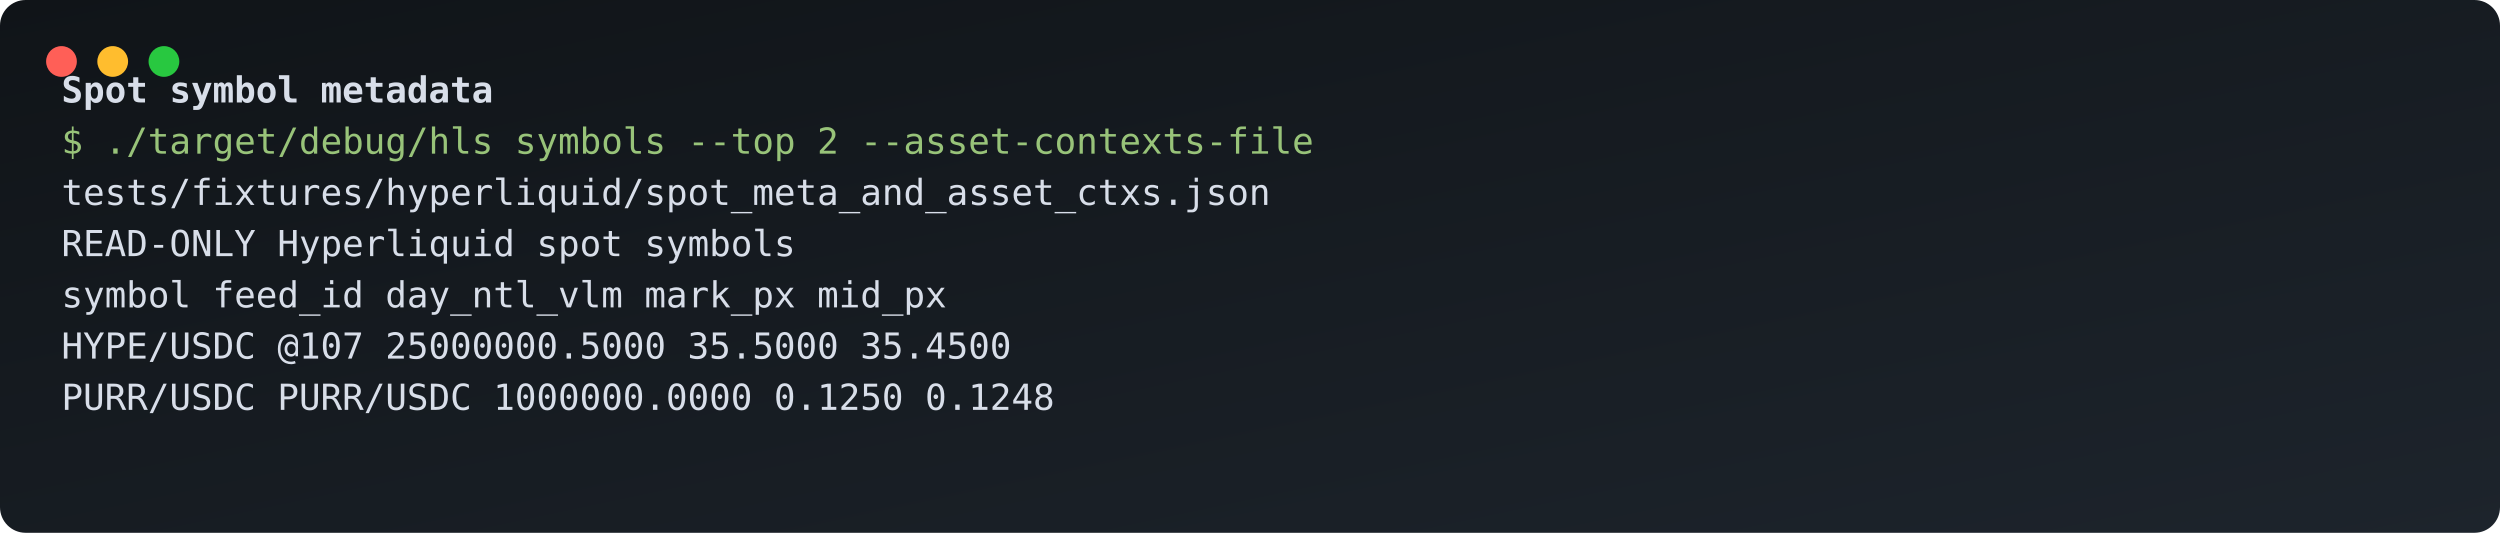
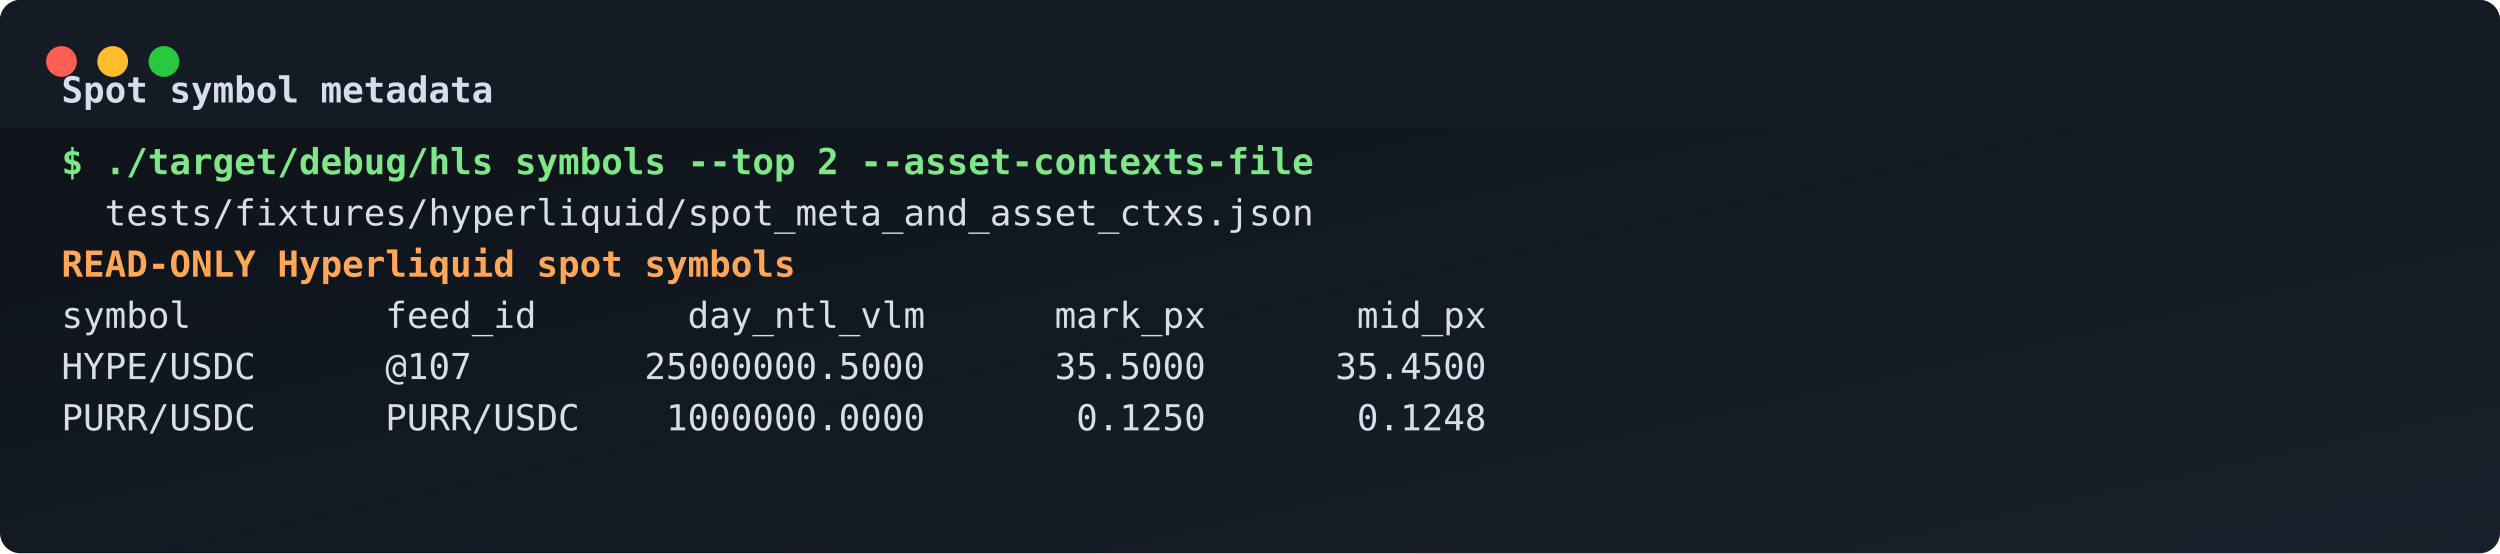
- <svg xmlns="http://www.w3.org/2000/svg" role="img" aria-label="Spot symbol metadata terminal screenshot" viewBox="0 0 976 208" width="976" height="208">
+ <svg xmlns="http://www.w3.org/2000/svg" role="img" xml:space="preserve" aria-label="Spot symbol metadata terminal screenshot" viewBox="0 0 976 216" width="976" height="216">
  <defs>
    <linearGradient id="bg" x1="0" x2="1" y1="0" y2="1">
-       <stop offset="0" stop-color="#101418" />
-       <stop offset="1" stop-color="#1d242c" />
+       <stop offset="0" stop-color="#0d1117" />
+       <stop offset="1" stop-color="#18212b" />
    </linearGradient>
  </defs>
-   <rect width="976" height="208" rx="10" fill="url(#bg)" />
+   <rect width="976" height="216" rx="8" fill="url(#bg)" />
+   <rect x="0" y="0" width="976" height="50" rx="8" fill="#141b24" />
+   <rect x="0" y="42" width="976" height="8" fill="#141b24" />
  <circle cx="24" cy="24" r="6" fill="#ff5f57" />
  <circle cx="44" cy="24" r="6" fill="#ffbd2e" />
  <circle cx="64" cy="24" r="6" fill="#28c840" />
  <text x="24" y="40" fill="#d8dee9" font-family="ui-monospace, SFMono-Regular, Menlo, Consolas, monospace" font-size="14" font-weight="700">Spot symbol metadata</text>
-   <text x="24" y="60" fill="#98c379" font-family="ui-monospace, SFMono-Regular, Menlo, Consolas, monospace" font-size="14">$ ./target/debug/hls symbols --top 2 --asset-contexts-file</text>
-   <text x="24" y="80" fill="#d8dee9" font-family="ui-monospace, SFMono-Regular, Menlo, Consolas, monospace" font-size="14">  tests/fixtures/hyperliquid/spot_meta_and_asset_ctxs.json</text>
-   <text x="24" y="100" fill="#d8dee9" font-family="ui-monospace, SFMono-Regular, Menlo, Consolas, monospace" font-size="14">READ-ONLY Hyperliquid spot symbols</text>
-   <text x="24" y="120" fill="#d8dee9" font-family="ui-monospace, SFMono-Regular, Menlo, Consolas, monospace" font-size="14">symbol         feed_id       day_ntl_vlm      mark_px       mid_px</text>
-   <text x="24" y="140" fill="#d8dee9" font-family="ui-monospace, SFMono-Regular, Menlo, Consolas, monospace" font-size="14">HYPE/USDC      @107        25000000.5000      35.5000      35.4500</text>
-   <text x="24" y="160" fill="#d8dee9" font-family="ui-monospace, SFMono-Regular, Menlo, Consolas, monospace" font-size="14">PURR/USDC      PURR/USDC    1000000.0000       0.1250       0.1248</text>
+   <text x="24" y="68" fill="#7ee787" font-family="ui-monospace, SFMono-Regular, Menlo, Consolas, monospace" font-size="14" font-weight="700">$ ./target/debug/hls symbols --top 2 --asset-contexts-file</text>
+   <text x="24" y="88" fill="#d8dee9" font-family="ui-monospace, SFMono-Regular, Menlo, Consolas, monospace" font-size="14" font-weight="400">  tests/fixtures/hyperliquid/spot_meta_and_asset_ctxs.json</text>
+   <text x="24" y="108" fill="#ffa657" font-family="ui-monospace, SFMono-Regular, Menlo, Consolas, monospace" font-size="14" font-weight="700">READ-ONLY Hyperliquid spot symbols</text>
+   <text x="24" y="128" fill="#d8dee9" font-family="ui-monospace, SFMono-Regular, Menlo, Consolas, monospace" font-size="14" font-weight="400">symbol         feed_id       day_ntl_vlm      mark_px       mid_px</text>
+   <text x="24" y="148" fill="#d8dee9" font-family="ui-monospace, SFMono-Regular, Menlo, Consolas, monospace" font-size="14" font-weight="400">HYPE/USDC      @107        25000000.5000      35.5000      35.4500</text>
+   <text x="24" y="168" fill="#d8dee9" font-family="ui-monospace, SFMono-Regular, Menlo, Consolas, monospace" font-size="14" font-weight="400">PURR/USDC      PURR/USDC    1000000.0000       0.1250       0.1248</text>
</svg>
